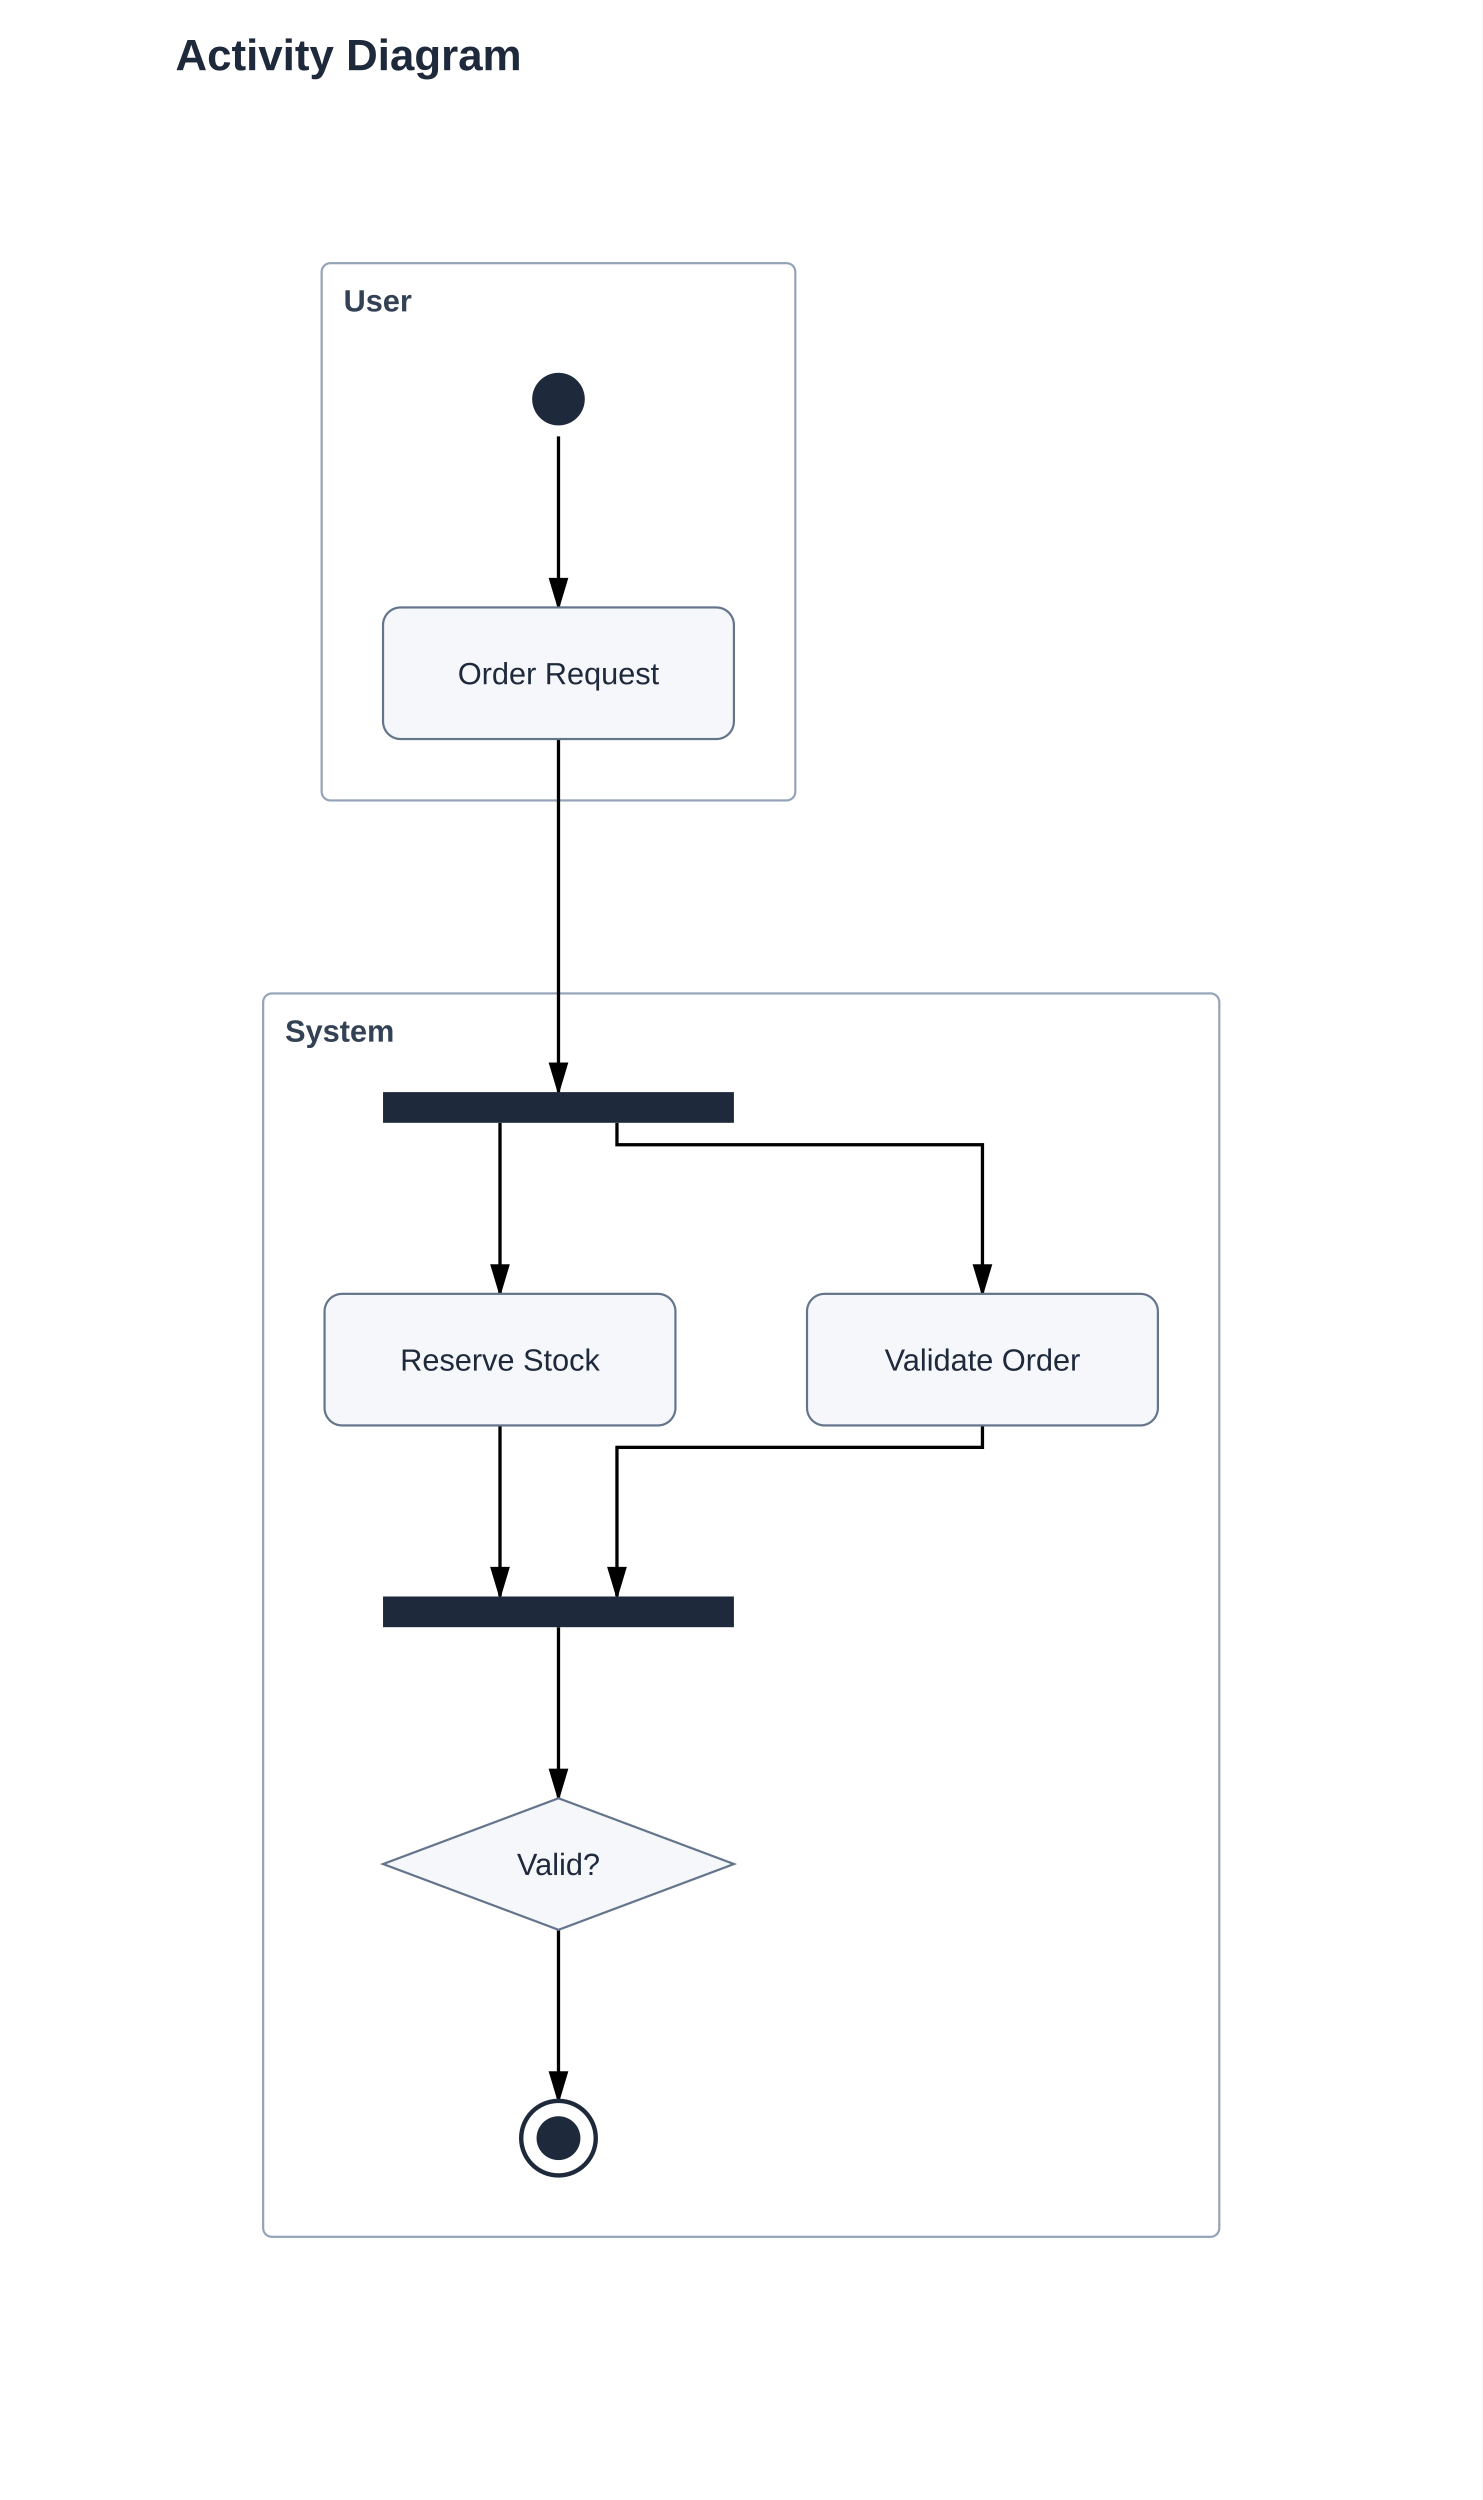
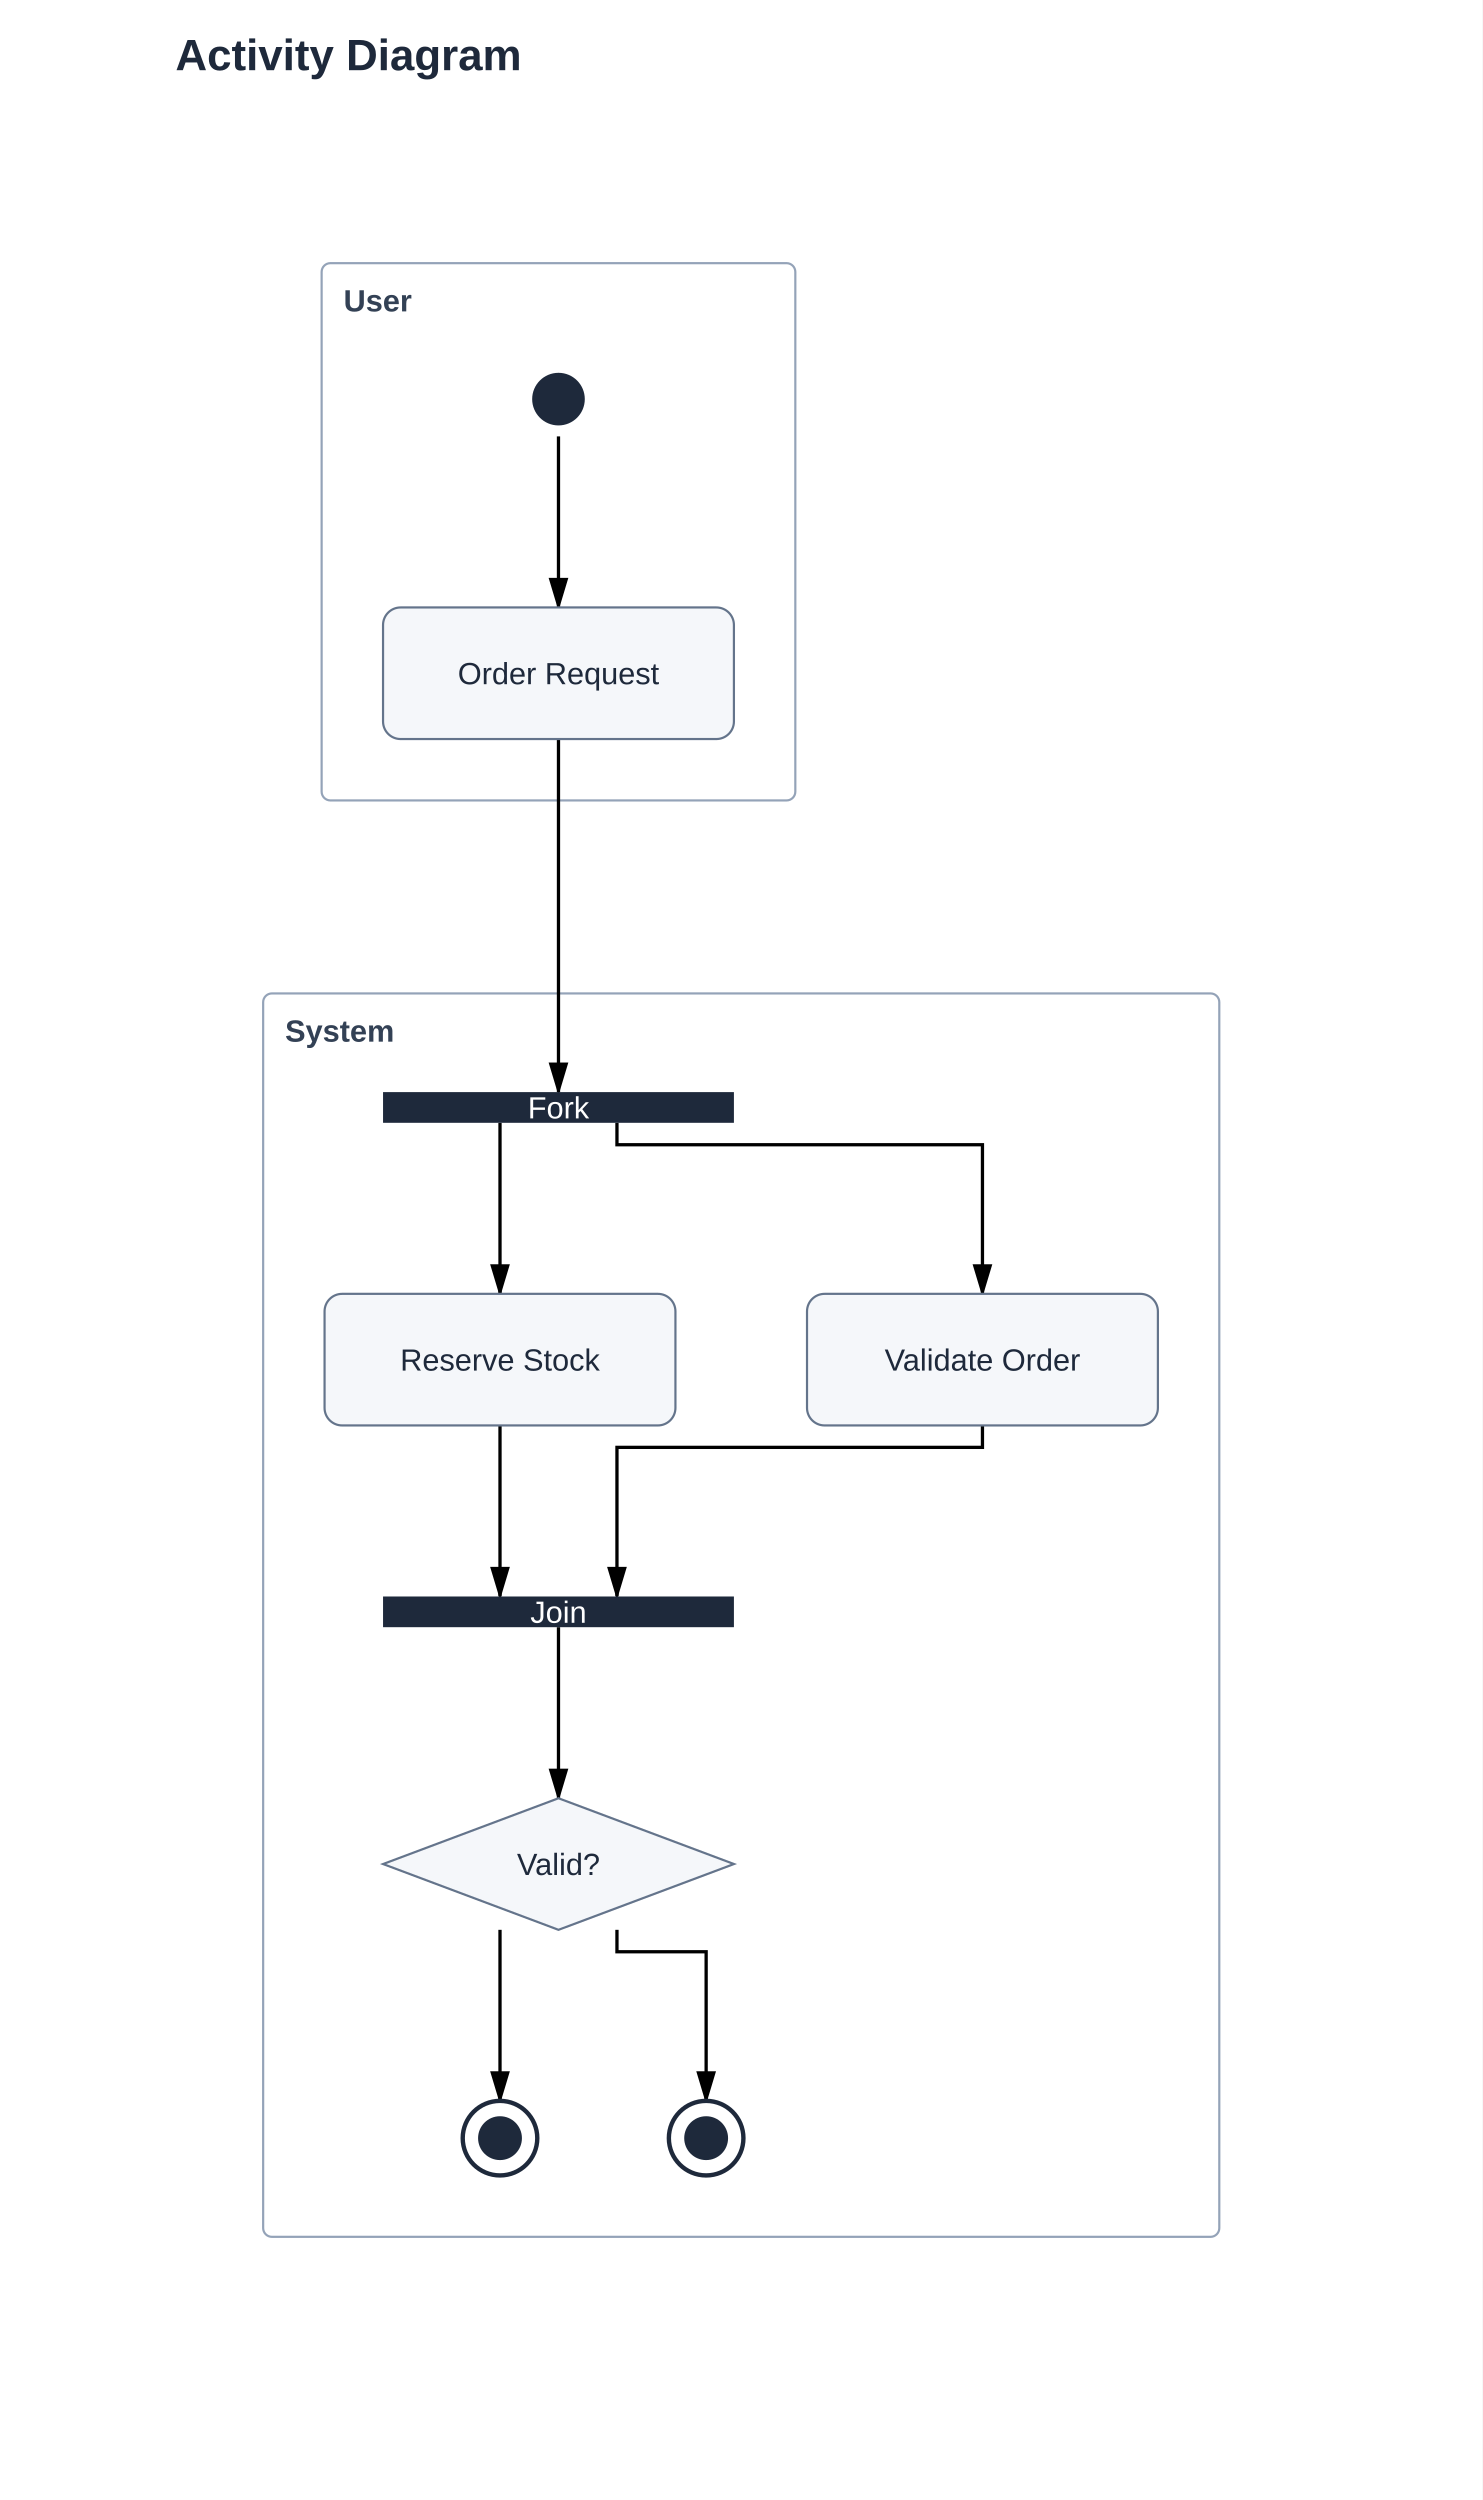
<svg xmlns="http://www.w3.org/2000/svg" width="676" height="1140" viewBox="0 0 676 1140">
  <defs>
    <marker id="arrow" markerWidth="10" markerHeight="10" refX="9" refY="3" orient="auto">
      <path d="M0,0 L10,3 L0,6 z" fill="#000000" />
    </marker>
    <marker id="triangle" markerWidth="12" markerHeight="12" refX="10" refY="6" orient="auto">
      <path d="M0,0 L12,6 L0,12 z" fill="white" stroke="#000000" />
    </marker>
    <marker id="diamondFilled" markerWidth="14" markerHeight="14" refX="7" refY="7" orient="auto">
      <path d="M0,7 L7,0 L14,7 L7,14 z" fill="#000000" />
    </marker>
    <marker id="diamondOpen" markerWidth="14" markerHeight="14" refX="7" refY="7" orient="auto">
      <path d="M0,7 L7,0 L14,7 L7,14 z" fill="white" stroke="#000000" />
    </marker>
    <marker id="erOne" markerWidth="12" markerHeight="14" refX="2" refY="7" orient="auto">
      <path d="M2,1V13 M6,1V13" stroke="#000" />
    </marker>
    <marker id="erMany" markerWidth="14" markerHeight="14" refX="2" refY="7" orient="auto">
      <path d="M2,7L12,1 M2,7L12,7 M2,7L12,13" stroke="#000" fill="none" />
    </marker>
    <marker id="erZeroOne" markerWidth="18" markerHeight="14" refX="2" refY="7" orient="auto">
      <circle cx="5" cy="7" r="3" fill="white" stroke="#000" />
      <path d="M11,1V13" stroke="#000" />
    </marker>
-     <marker id="erZeroMany" markerWidth="20" markerHeight="14" refX="2" refY="7" orient="auto">
+     <marker id="erZeroMany" markerWidth="20" markerHeight="20" refX="2" refY="7" orient="auto">
      <circle cx="4" cy="7" r="3" fill="white" stroke="#000" />
      <path d="M9,7L19,1 M9,7L19,7 M9,7L19,13" stroke="#000" fill="none" />
    </marker>
    <marker id="erOneMany" markerWidth="20" markerHeight="14" refX="2" refY="7" orient="auto">
      <path d="M3,1V13 M8,7L18,1 M8,7L18,7 M8,7L18,13" stroke="#000" fill="none" />
    </marker>
  </defs>
  <rect width="100%" height="100%" fill="#FFFFFF" />
  <text x="80" y="32" font-family="Arial" font-size="20" font-weight="bold" fill="#1E293B">Activity Diagram</text>
  <g>
    <rect x="146.667" y="120" width="216" height="245" rx="4" fill="#FFFFFF" fill-opacity="0.72" stroke="#94A3B8" />
    <text x="156.667" y="142" font-family="Arial" font-size="14" font-weight="bold" fill="#334155">User</text>
  </g>
  <g>
    <rect x="120" y="453" width="436" height="567" rx="4" fill="#FFFFFF" fill-opacity="0.72" stroke="#94A3B8" />
    <text x="130" y="475" font-family="Arial" font-size="14" font-weight="bold" fill="#334155">System</text>
  </g>
  <path d="M 254.667 199 L 254.667 277" fill="none" stroke="#000000" stroke-width="1.5" marker-end="url(#arrow)" />
  <path d="M 254.667 337 L 254.667 370 L 254.667 448 L 254.667 498" fill="none" stroke="#000000" stroke-width="1.5" marker-end="url(#arrow)" />
  <path d="M 281.333 512 L 281.333 522 L 448 522 L 448 590" fill="none" stroke="#000000" stroke-width="1.5" marker-end="url(#arrow)" />
  <path d="M 228 512 L 228 590" fill="none" stroke="#000000" stroke-width="1.5" marker-end="url(#arrow)" />
  <path d="M 448 650 L 448 660 L 281.333 660 L 281.333 728" fill="none" stroke="#000000" stroke-width="1.5" marker-end="url(#arrow)" />
  <path d="M 228 650 L 228 728" fill="none" stroke="#000000" stroke-width="1.5" marker-end="url(#arrow)" />
  <path d="M 254.667 742 L 254.667 820" fill="none" stroke="#000000" stroke-width="1.5" marker-end="url(#arrow)" />
-   <path d="M 254.667 880 L 254.667 958" fill="none" stroke="#000000" stroke-width="1.5" marker-end="url(#arrow)" />
+   <path d="M 228 880 L 228 958" fill="none" stroke="#000000" stroke-width="1.5" marker-end="url(#arrow)" />
+   <path d="M 281.333 880 L 281.333 890 L 322 890 L 322 958" fill="none" stroke="#000000" stroke-width="1.5" marker-end="url(#arrow)" />
  <g>
    <circle cx="254.667" cy="182" r="12" fill="#1E293B" />
  </g>
  <g>
    <rect x="174.667" y="277" width="160" height="60" rx="8" fill="#F5F7FA" stroke="#64748B" />
    <text x="254.667" y="312" text-anchor="middle" font-family="Arial" font-size="14" fill="#1E293B">
      <tspan x="254.667" dy="0">Order Request</tspan>
    </text>
  </g>
  <g>
    <rect x="174.667" y="498" width="160" height="14" fill="#1E293B" />
-     <text x="254.667" y="510" text-anchor="middle" font-family="Arial" font-size="14" fill="#1E293B">
+     <text x="254.667" y="510" text-anchor="middle" font-family="Arial" font-size="14" fill="#FFFFFF">
      <tspan x="254.667" dy="0">Fork</tspan>
    </text>
  </g>
  <g>
    <rect x="368" y="590" width="160" height="60" rx="8" fill="#F5F7FA" stroke="#64748B" />
    <text x="448" y="625" text-anchor="middle" font-family="Arial" font-size="14" fill="#1E293B">
      <tspan x="448" dy="0">Validate Order</tspan>
    </text>
  </g>
  <g>
    <rect x="148" y="590" width="160" height="60" rx="8" fill="#F5F7FA" stroke="#64748B" />
    <text x="228" y="625" text-anchor="middle" font-family="Arial" font-size="14" fill="#1E293B">
      <tspan x="228" dy="0">Reserve Stock</tspan>
    </text>
  </g>
  <g>
    <rect x="174.667" y="728" width="160" height="14" fill="#1E293B" />
-     <text x="254.667" y="740" text-anchor="middle" font-family="Arial" font-size="14" fill="#1E293B">
+     <text x="254.667" y="740" text-anchor="middle" font-family="Arial" font-size="14" fill="#FFFFFF">
      <tspan x="254.667" dy="0">Join</tspan>
    </text>
  </g>
  <g>
    <polygon points="254.667,820 334.667,850 254.667,880 174.667,850" fill="#F5F7FA" stroke="#64748B" />
    <text x="254.667" y="855" text-anchor="middle" font-family="Arial" font-size="14" fill="#1E293B">
      <tspan x="254.667" dy="0">Valid?</tspan>
    </text>
  </g>
  <g>
-     <circle cx="254.667" cy="975" r="17" fill="white" stroke="#1E293B" stroke-width="2" />
-     <circle cx="254.667" cy="975" r="10" fill="#1E293B" />
+     <circle cx="228" cy="975" r="17" fill="white" stroke="#1E293B" stroke-width="2" />
+     <circle cx="228" cy="975" r="10" fill="#1E293B" />
+   </g>
+   <g>
+     <circle cx="322" cy="975" r="17" fill="white" stroke="#1E293B" stroke-width="2" />
+     <circle cx="322" cy="975" r="10" fill="#1E293B" />
  </g>
</svg>
